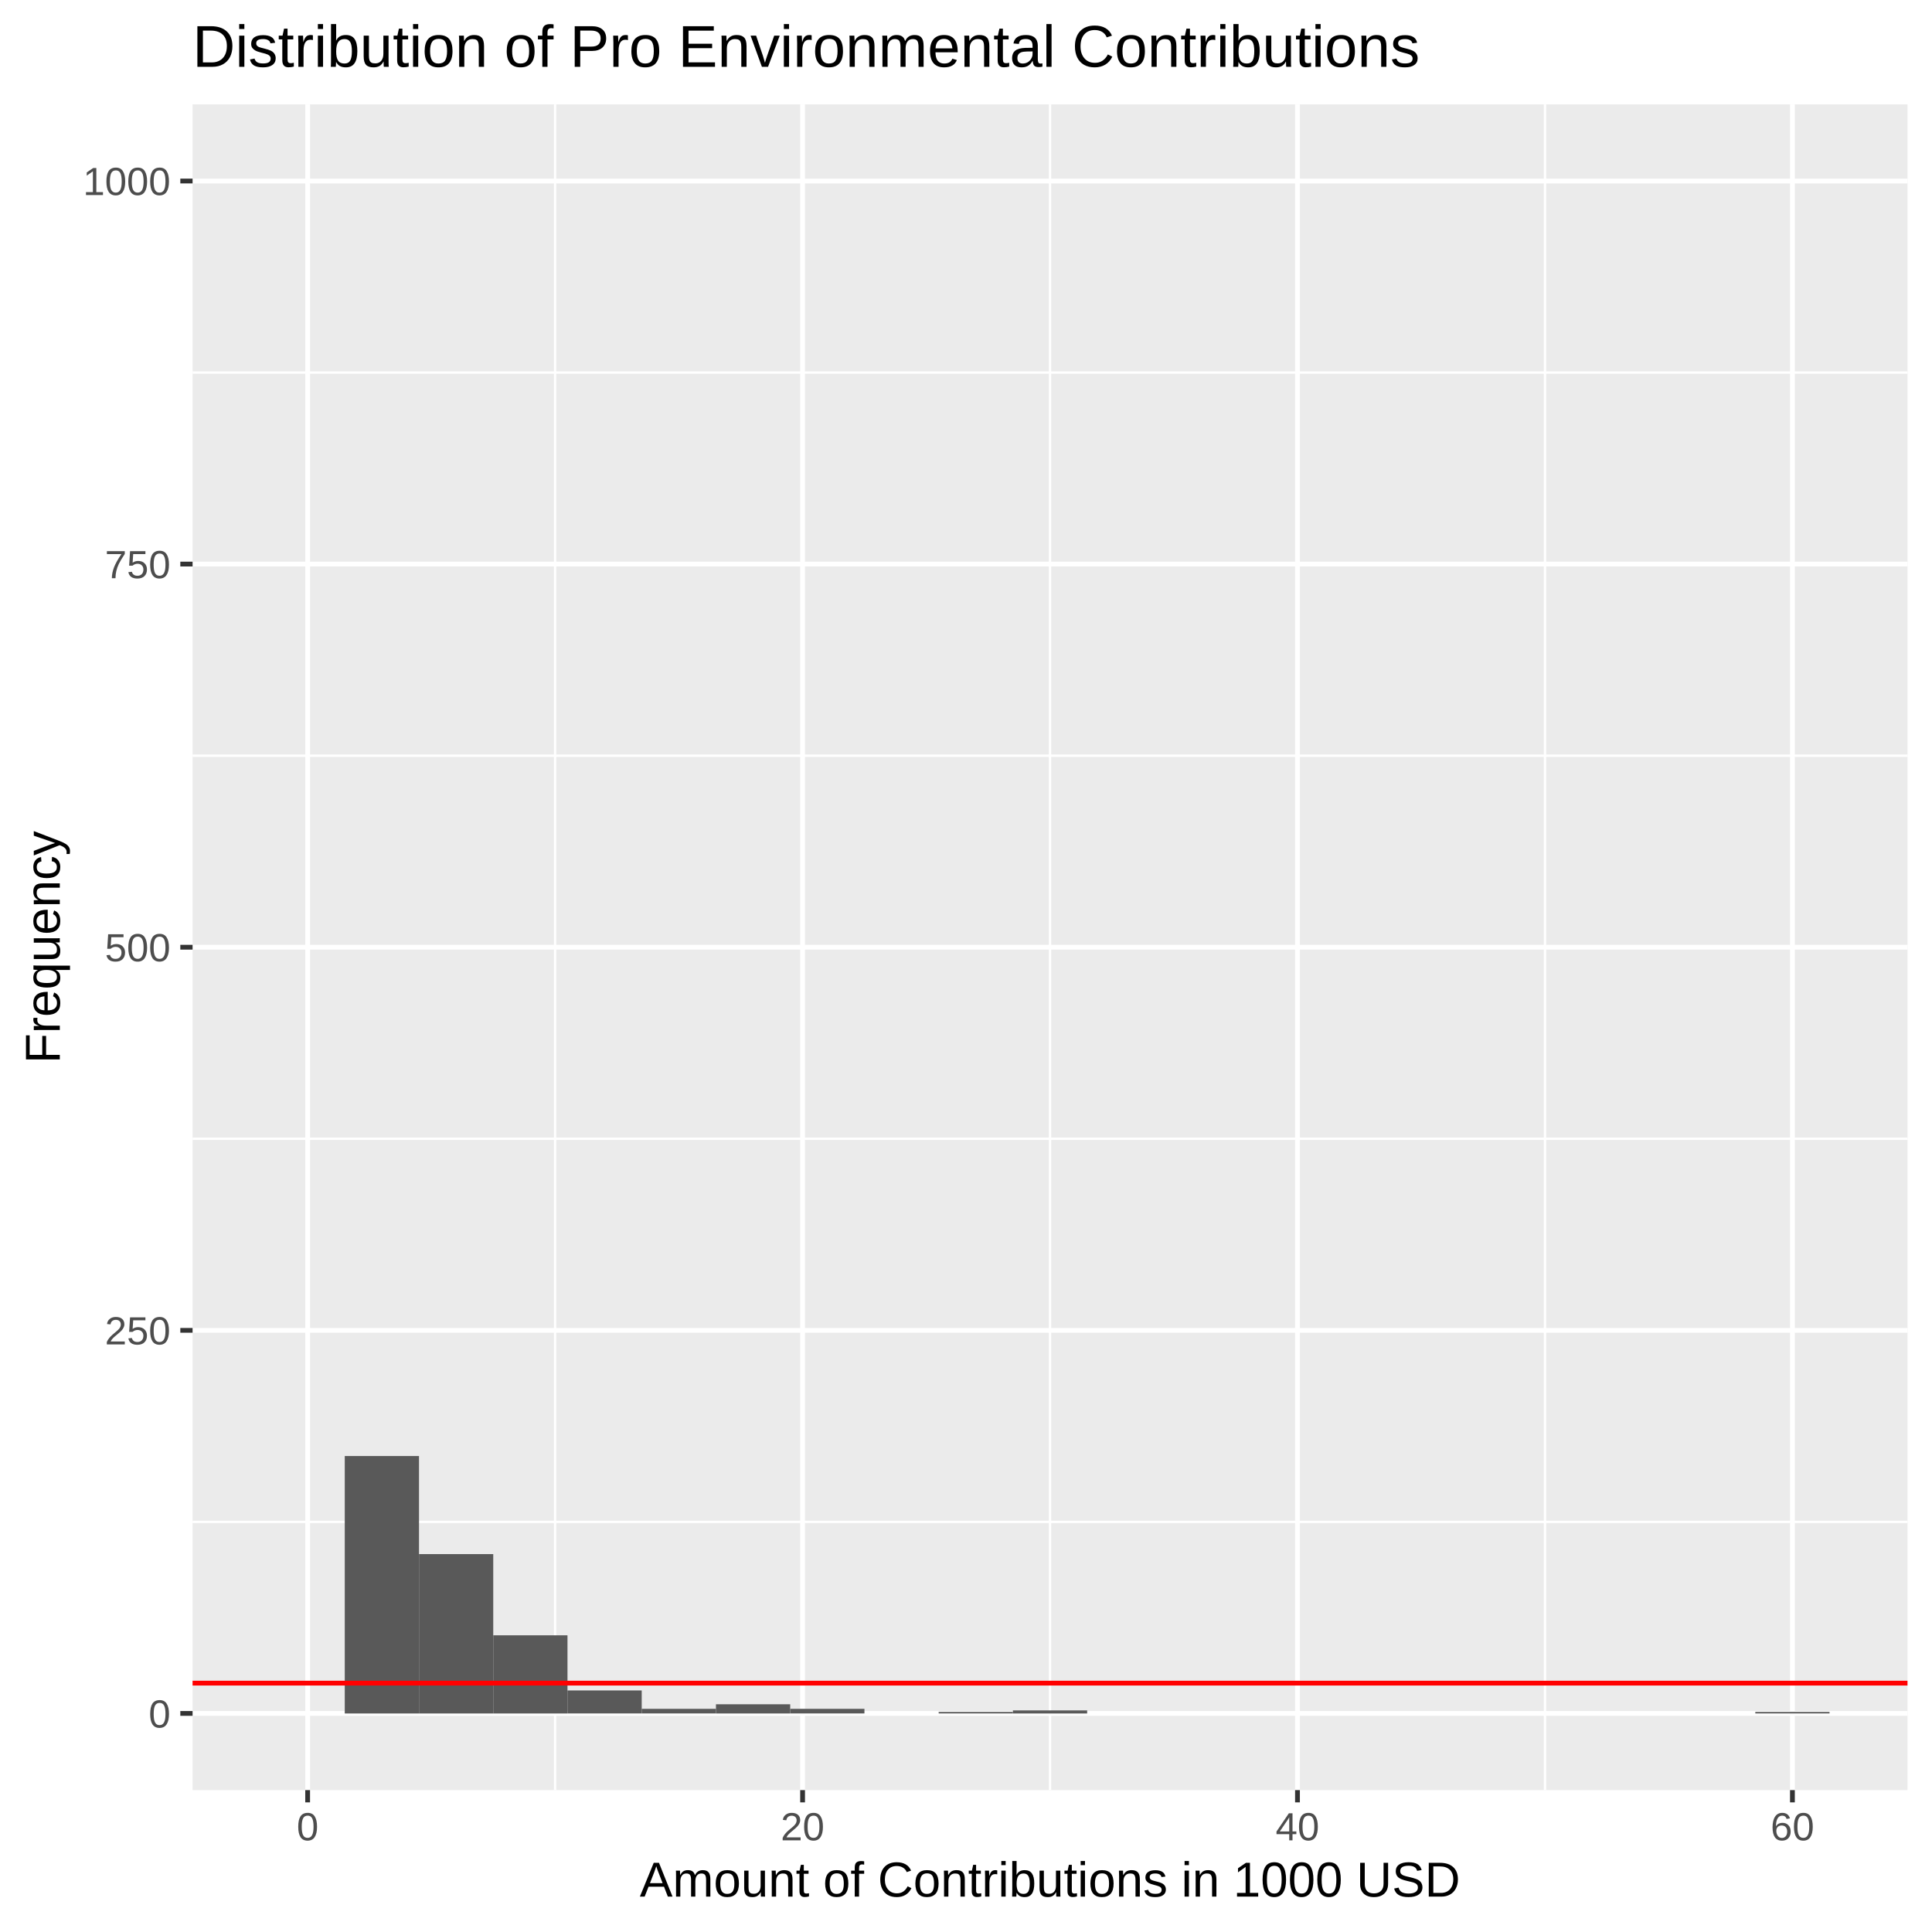
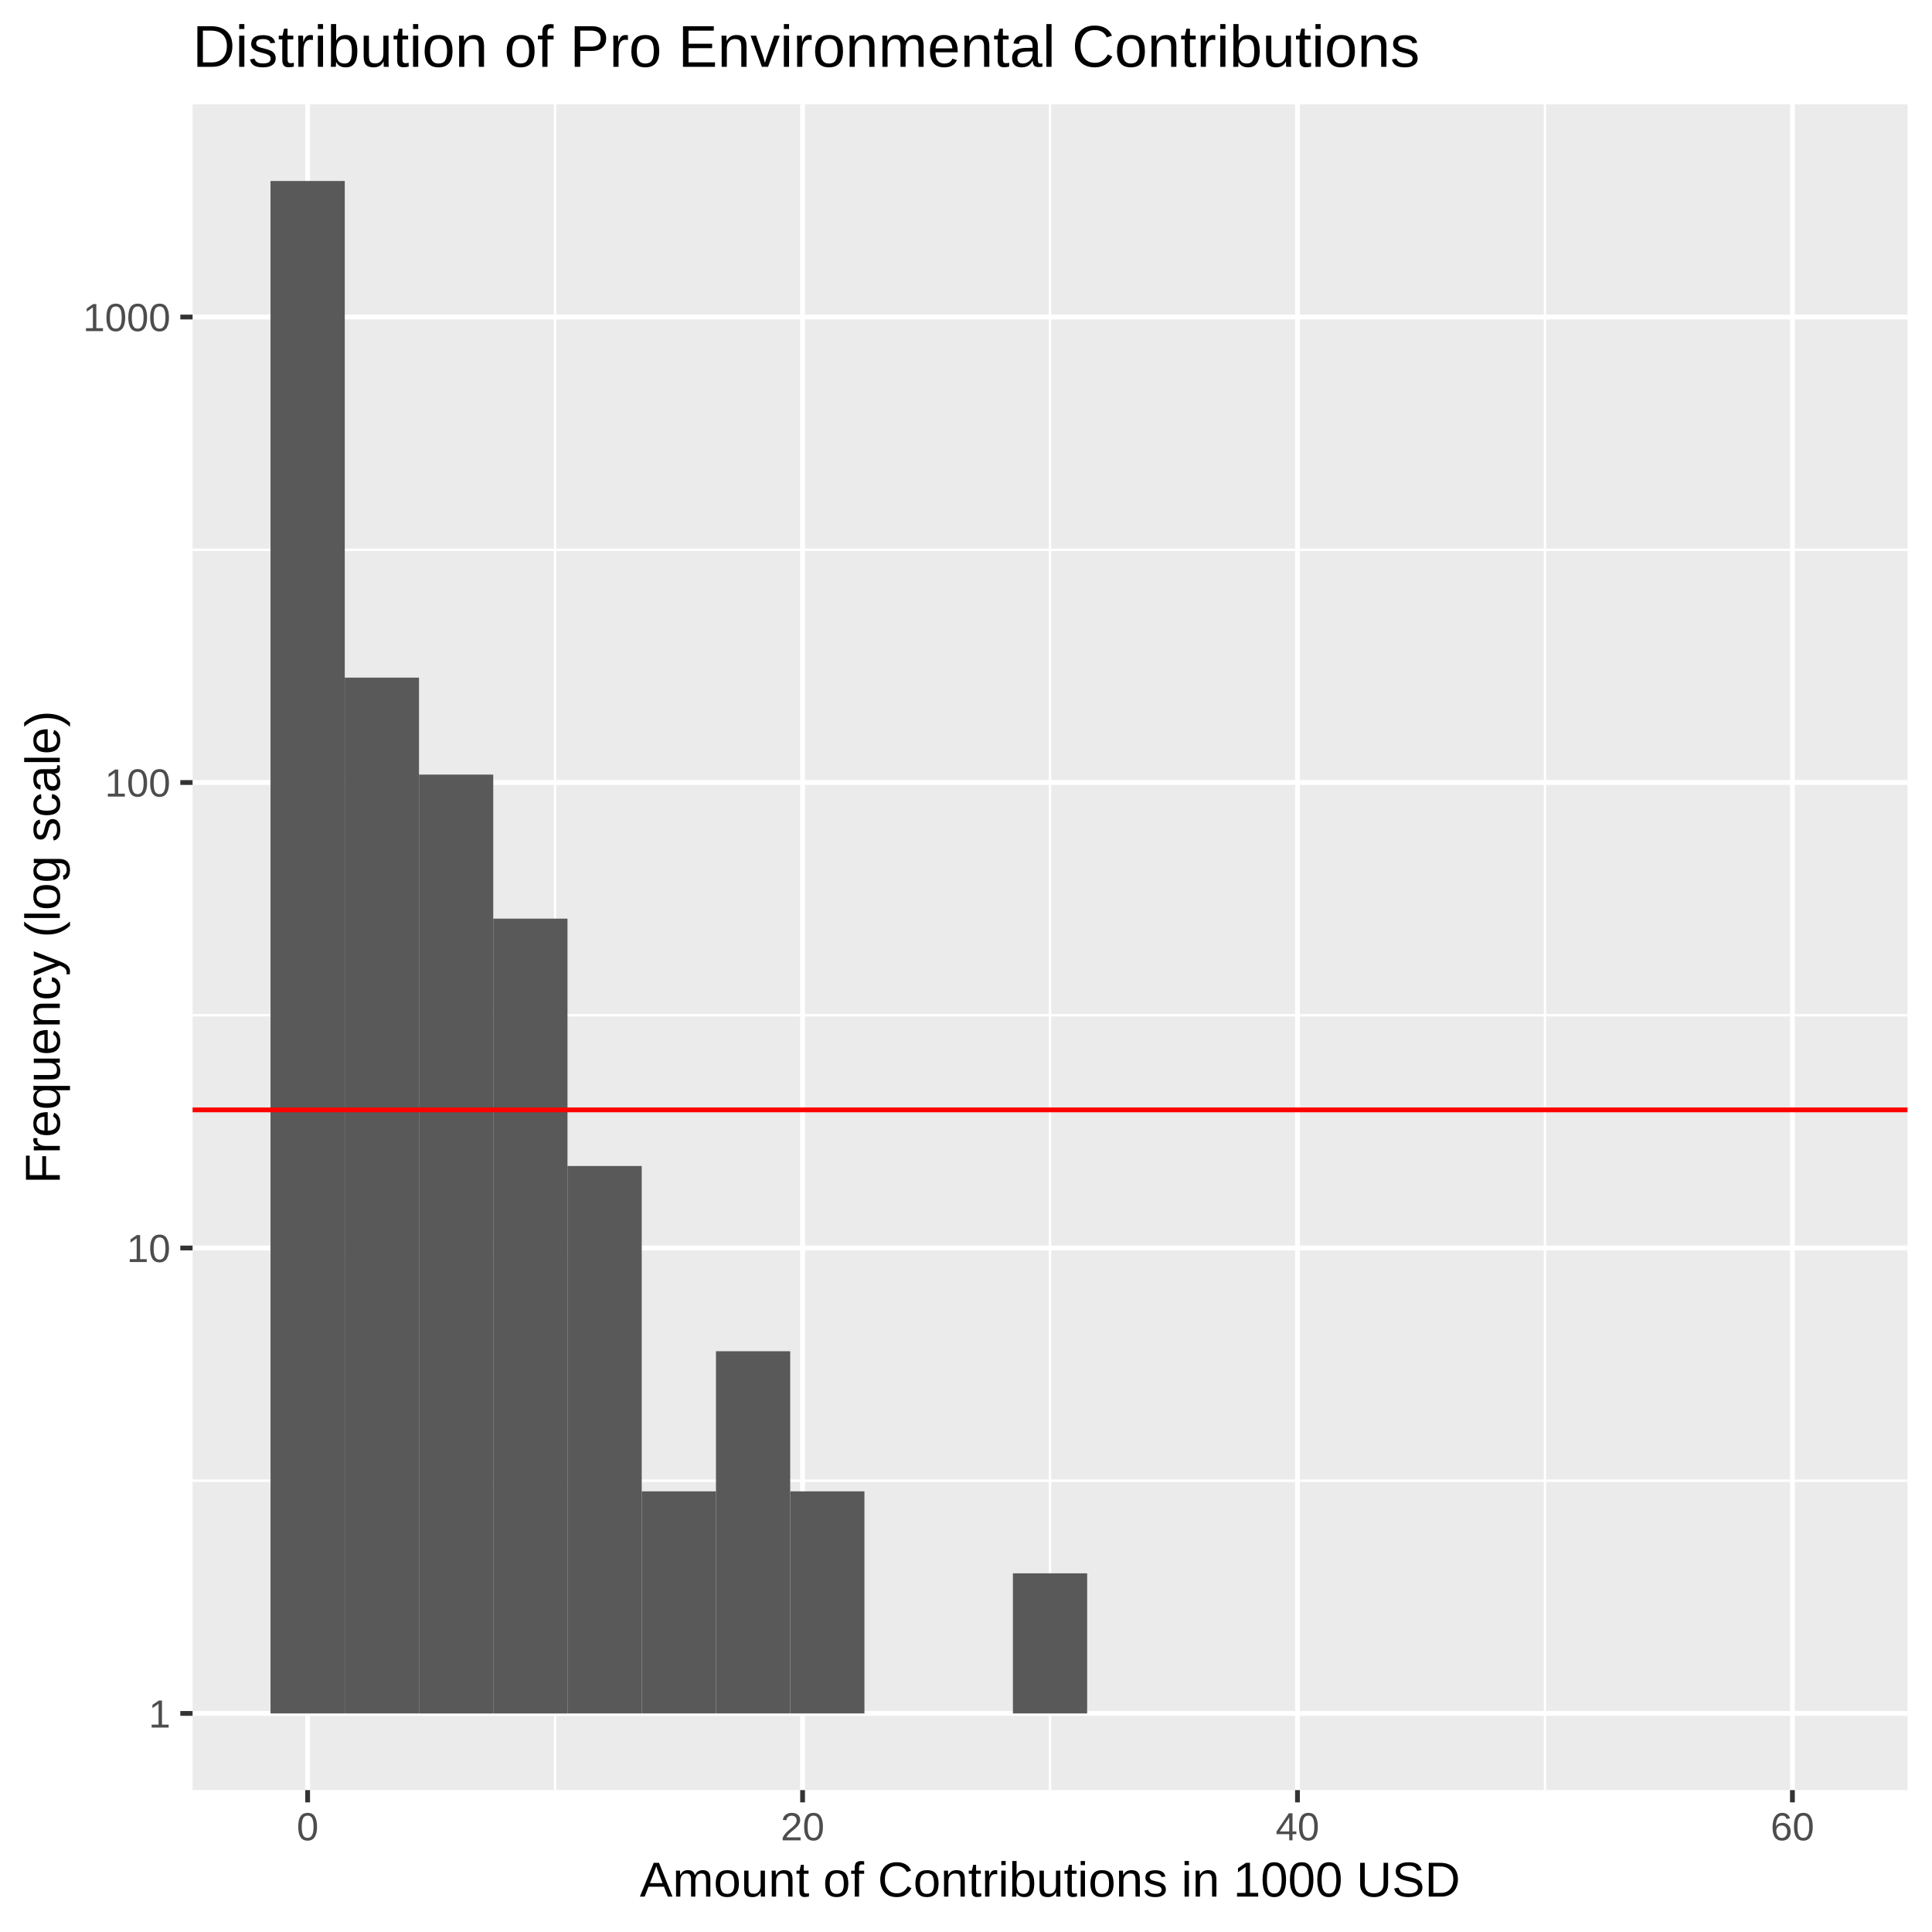
<svg xmlns="http://www.w3.org/2000/svg" class="svglite" width="432.00pt" height="432.00pt" viewBox="0 0 432.00 432.00">
  <defs>
    <style type="text/css">
    .svglite line, .svglite polyline, .svglite polygon, .svglite path, .svglite rect, .svglite circle {
      fill: none;
      stroke: #000000;
      stroke-linecap: round;
      stroke-linejoin: round;
      stroke-miterlimit: 10.00;
    }
    .svglite text {
      white-space: pre;
    }
  </style>
  </defs>
  <rect width="100%" height="100%" style="stroke: none; fill: #FFFFFF;" />
  <defs>
    <clipPath id="cpMC4wMHw0MzIuMDB8MC4wMHw0MzIuMDA=">
      <rect x="0.00" y="0.00" width="432.00" height="432.00" />
    </clipPath>
  </defs>
  <g clip-path="url(#cpMC4wMHw0MzIuMDB8MC4wMHw0MzIuMDA=)">
    <rect x="0" y="0" width="432.00" height="432.00" style="stroke-width: 1.07; stroke: #FFFFFF; fill: #FFFFFF;" />
  </g>
  <defs>
    <clipPath id="cpNDMuMDZ8NDI2LjUyfDIzLjM0fDQwMC4yNw==">
      <rect x="43.06" y="23.34" width="383.46" height="376.93" />
    </clipPath>
  </defs>
  <g clip-path="url(#cpNDMuMDZ8NDI2LjUyfDIzLjM0fDQwMC4yNw==)">
    <rect x="43.06" y="23.34" width="383.46" height="376.93" style="stroke-width: 1.07; stroke: none; fill: #EBEBEB;" />
-     <polyline points="43.06,340.30 426.52,340.30 " style="stroke-width: 0.53; stroke: #FFFFFF; stroke-linecap: butt;" />
-     <polyline points="43.06,254.63 426.52,254.63 " style="stroke-width: 0.53; stroke: #FFFFFF; stroke-linecap: butt;" />
-     <polyline points="43.06,168.97 426.52,168.97 " style="stroke-width: 0.53; stroke: #FFFFFF; stroke-linecap: butt;" />
-     <polyline points="43.06,83.30 426.52,83.30 " style="stroke-width: 0.53; stroke: #FFFFFF; stroke-linecap: butt;" />
+     <polyline points="43.06,331.09 426.52,331.09 " style="stroke-width: 0.53; stroke: #FFFFFF; stroke-linecap: butt;" />
+     <polyline points="43.06,227.01 426.52,227.01 " style="stroke-width: 0.53; stroke: #FFFFFF; stroke-linecap: butt;" />
+     <polyline points="43.06,122.93 426.52,122.93 " style="stroke-width: 0.53; stroke: #FFFFFF; stroke-linecap: butt;" />
    <polyline points="124.12,400.27 124.12,23.34 " style="stroke-width: 0.53; stroke: #FFFFFF; stroke-linecap: butt;" />
    <polyline points="234.79,400.27 234.79,23.34 " style="stroke-width: 0.53; stroke: #FFFFFF; stroke-linecap: butt;" />
    <polyline points="345.46,400.27 345.46,23.34 " style="stroke-width: 0.53; stroke: #FFFFFF; stroke-linecap: butt;" />
    <polyline points="43.06,383.13 426.52,383.13 " style="stroke-width: 1.07; stroke: #FFFFFF; stroke-linecap: butt;" />
-     <polyline points="43.06,297.47 426.52,297.47 " style="stroke-width: 1.07; stroke: #FFFFFF; stroke-linecap: butt;" />
-     <polyline points="43.06,211.80 426.52,211.80 " style="stroke-width: 1.07; stroke: #FFFFFF; stroke-linecap: butt;" />
-     <polyline points="43.06,126.13 426.52,126.13 " style="stroke-width: 1.07; stroke: #FFFFFF; stroke-linecap: butt;" />
-     <polyline points="43.06,40.47 426.52,40.47 " style="stroke-width: 1.07; stroke: #FFFFFF; stroke-linecap: butt;" />
+     <polyline points="43.06,279.05 426.52,279.05 " style="stroke-width: 1.07; stroke: #FFFFFF; stroke-linecap: butt;" />
+     <polyline points="43.06,174.97 426.52,174.97 " style="stroke-width: 1.07; stroke: #FFFFFF; stroke-linecap: butt;" />
+     <polyline points="43.06,70.89 426.52,70.89 " style="stroke-width: 1.07; stroke: #FFFFFF; stroke-linecap: butt;" />
    <polyline points="68.79,400.27 68.79,23.34 " style="stroke-width: 1.07; stroke: #FFFFFF; stroke-linecap: butt;" />
    <polyline points="179.46,400.27 179.46,23.34 " style="stroke-width: 1.07; stroke: #FFFFFF; stroke-linecap: butt;" />
    <polyline points="290.12,400.27 290.12,23.34 " style="stroke-width: 1.07; stroke: #FFFFFF; stroke-linecap: butt;" />
    <polyline points="400.79,400.27 400.79,23.34 " style="stroke-width: 1.07; stroke: #FFFFFF; stroke-linecap: butt;" />
-     <rect x="77.09" y="325.57" width="16.60" height="57.57" style="stroke-width: 1.07; stroke: none; stroke-linecap: butt; stroke-linejoin: miter; fill: #595959;" />
-     <rect x="93.69" y="347.50" width="16.60" height="35.64" style="stroke-width: 1.07; stroke: none; stroke-linecap: butt; stroke-linejoin: miter; fill: #595959;" />
-     <rect x="110.29" y="365.66" width="16.60" height="17.48" style="stroke-width: 1.07; stroke: none; stroke-linecap: butt; stroke-linejoin: miter; fill: #595959;" />
-     <rect x="126.89" y="377.99" width="16.60" height="5.14" style="stroke-width: 1.07; stroke: none; stroke-linecap: butt; stroke-linejoin: miter; fill: #595959;" />
-     <rect x="143.49" y="382.10" width="16.60" height="1.03" style="stroke-width: 1.07; stroke: none; stroke-linecap: butt; stroke-linejoin: miter; fill: #595959;" />
-     <rect x="160.09" y="381.08" width="16.60" height="2.06" style="stroke-width: 1.07; stroke: none; stroke-linecap: butt; stroke-linejoin: miter; fill: #595959;" />
-     <rect x="176.69" y="382.10" width="16.60" height="1.03" style="stroke-width: 1.07; stroke: none; stroke-linecap: butt; stroke-linejoin: miter; fill: #595959;" />
-     <rect x="193.29" y="383.13" width="16.60" height="0.00" style="stroke-width: 1.07; stroke: none; stroke-linecap: butt; stroke-linejoin: miter; fill: #595959;" />
-     <rect x="209.89" y="382.79" width="16.60" height="0.34" style="stroke-width: 1.07; stroke: none; stroke-linecap: butt; stroke-linejoin: miter; fill: #595959;" />
-     <rect x="226.49" y="382.45" width="16.60" height="0.69" style="stroke-width: 1.07; stroke: none; stroke-linecap: butt; stroke-linejoin: miter; fill: #595959;" />
-     <rect x="243.09" y="383.13" width="16.60" height="0.00" style="stroke-width: 1.07; stroke: none; stroke-linecap: butt; stroke-linejoin: miter; fill: #595959;" />
-     <rect x="259.69" y="383.13" width="16.60" height="0.00" style="stroke-width: 1.07; stroke: none; stroke-linecap: butt; stroke-linejoin: miter; fill: #595959;" />
-     <rect x="276.29" y="383.13" width="16.60" height="0.00" style="stroke-width: 1.07; stroke: none; stroke-linecap: butt; stroke-linejoin: miter; fill: #595959;" />
-     <rect x="292.89" y="383.13" width="16.60" height="0.00" style="stroke-width: 1.07; stroke: none; stroke-linecap: butt; stroke-linejoin: miter; fill: #595959;" />
-     <rect x="309.49" y="383.13" width="16.60" height="0.00" style="stroke-width: 1.07; stroke: none; stroke-linecap: butt; stroke-linejoin: miter; fill: #595959;" />
-     <rect x="326.09" y="383.13" width="16.60" height="0.00" style="stroke-width: 1.07; stroke: none; stroke-linecap: butt; stroke-linejoin: miter; fill: #595959;" />
-     <rect x="342.69" y="383.13" width="16.60" height="0.00" style="stroke-width: 1.07; stroke: none; stroke-linecap: butt; stroke-linejoin: miter; fill: #595959;" />
-     <rect x="359.29" y="383.13" width="16.60" height="0.00" style="stroke-width: 1.07; stroke: none; stroke-linecap: butt; stroke-linejoin: miter; fill: #595959;" />
-     <rect x="375.89" y="383.13" width="16.60" height="0.00" style="stroke-width: 1.07; stroke: none; stroke-linecap: butt; stroke-linejoin: miter; fill: #595959;" />
-     <rect x="392.49" y="382.79" width="16.60" height="0.34" style="stroke-width: 1.07; stroke: none; stroke-linecap: butt; stroke-linejoin: miter; fill: #595959;" />
-     <line x1="43.06" y1="376.35" x2="426.52" y2="376.35" style="stroke-width: 1.07; stroke: #FF0000; stroke-linecap: butt;" />
+     <rect x="60.49" y="40.47" width="16.60" height="342.66" style="stroke-width: 1.07; stroke: none; stroke-linecap: butt; stroke-linejoin: miter; fill: #595959;" />
+     <rect x="77.09" y="151.52" width="16.60" height="231.61" style="stroke-width: 1.07; stroke: none; stroke-linecap: butt; stroke-linejoin: miter; fill: #595959;" />
+     <rect x="93.69" y="173.20" width="16.60" height="209.94" style="stroke-width: 1.07; stroke: none; stroke-linecap: butt; stroke-linejoin: miter; fill: #595959;" />
+     <rect x="110.29" y="205.41" width="16.60" height="177.73" style="stroke-width: 1.07; stroke: none; stroke-linecap: butt; stroke-linejoin: miter; fill: #595959;" />
+     <rect x="126.89" y="260.72" width="16.60" height="122.41" style="stroke-width: 1.07; stroke: none; stroke-linecap: butt; stroke-linejoin: miter; fill: #595959;" />
+     <rect x="143.49" y="333.47" width="16.60" height="49.66" style="stroke-width: 1.07; stroke: none; stroke-linecap: butt; stroke-linejoin: miter; fill: #595959;" />
+     <rect x="160.09" y="302.14" width="16.60" height="80.99" style="stroke-width: 1.07; stroke: none; stroke-linecap: butt; stroke-linejoin: miter; fill: #595959;" />
+     <rect x="176.69" y="333.47" width="16.60" height="49.66" style="stroke-width: 1.07; stroke: none; stroke-linecap: butt; stroke-linejoin: miter; fill: #595959;" />
+     <rect x="209.89" y="383.13" width="16.60" height="0.00" style="stroke-width: 1.07; stroke: none; stroke-linecap: butt; stroke-linejoin: miter; fill: #595959;" />
+     <rect x="226.49" y="351.80" width="16.60" height="31.33" style="stroke-width: 1.07; stroke: none; stroke-linecap: butt; stroke-linejoin: miter; fill: #595959;" />
+     <rect x="392.49" y="383.13" width="16.60" height="0.00" style="stroke-width: 1.07; stroke: none; stroke-linecap: butt; stroke-linejoin: miter; fill: #595959;" />
+     <line x1="43.06" y1="248.17" x2="426.52" y2="248.17" style="stroke-width: 1.07; stroke: #FF0000; stroke-linecap: butt;" />
  </g>
  <g clip-path="url(#cpMC4wMHw0MzIuMDB8MC4wMHw0MzIuMDA=)">
-     <text x="38.13" y="386.29" text-anchor="end" style="font-size: 8.80px;fill: #4D4D4D; font-family: &quot;Arial&quot;;" textLength="4.90px" lengthAdjust="spacingAndGlyphs">0</text>
-     <text x="38.13" y="300.62" text-anchor="end" style="font-size: 8.80px;fill: #4D4D4D; font-family: &quot;Arial&quot;;" textLength="14.69px" lengthAdjust="spacingAndGlyphs">250</text>
-     <text x="38.13" y="214.95" text-anchor="end" style="font-size: 8.80px;fill: #4D4D4D; font-family: &quot;Arial&quot;;" textLength="14.69px" lengthAdjust="spacingAndGlyphs">500</text>
-     <text x="38.13" y="129.29" text-anchor="end" style="font-size: 8.80px;fill: #4D4D4D; font-family: &quot;Arial&quot;;" textLength="14.69px" lengthAdjust="spacingAndGlyphs">750</text>
-     <text x="38.13" y="43.62" text-anchor="end" style="font-size: 8.80px;fill: #4D4D4D; font-family: &quot;Arial&quot;;" textLength="19.58px" lengthAdjust="spacingAndGlyphs">1000</text>
+     <text x="38.13" y="386.29" text-anchor="end" style="font-size: 8.80px;fill: #4D4D4D; font-family: &quot;Arial&quot;;" textLength="4.90px" lengthAdjust="spacingAndGlyphs">1</text>
+     <text x="38.13" y="282.20" text-anchor="end" style="font-size: 8.80px;fill: #4D4D4D; font-family: &quot;Arial&quot;;" textLength="9.79px" lengthAdjust="spacingAndGlyphs">10</text>
+     <text x="38.13" y="178.12" text-anchor="end" style="font-size: 8.80px;fill: #4D4D4D; font-family: &quot;Arial&quot;;" textLength="14.69px" lengthAdjust="spacingAndGlyphs">100</text>
+     <text x="38.13" y="74.04" text-anchor="end" style="font-size: 8.80px;fill: #4D4D4D; font-family: &quot;Arial&quot;;" textLength="19.58px" lengthAdjust="spacingAndGlyphs">1000</text>
    <polyline points="40.32,383.13 43.06,383.13 " style="stroke-width: 1.07; stroke: #333333; stroke-linecap: butt;" />
-     <polyline points="40.32,297.47 43.06,297.47 " style="stroke-width: 1.07; stroke: #333333; stroke-linecap: butt;" />
-     <polyline points="40.32,211.80 43.06,211.80 " style="stroke-width: 1.07; stroke: #333333; stroke-linecap: butt;" />
-     <polyline points="40.32,126.13 43.06,126.13 " style="stroke-width: 1.07; stroke: #333333; stroke-linecap: butt;" />
-     <polyline points="40.32,40.47 43.06,40.47 " style="stroke-width: 1.07; stroke: #333333; stroke-linecap: butt;" />
+     <polyline points="40.32,279.05 43.06,279.05 " style="stroke-width: 1.07; stroke: #333333; stroke-linecap: butt;" />
+     <polyline points="40.32,174.97 43.06,174.97 " style="stroke-width: 1.07; stroke: #333333; stroke-linecap: butt;" />
+     <polyline points="40.32,70.89 43.06,70.89 " style="stroke-width: 1.07; stroke: #333333; stroke-linecap: butt;" />
    <polyline points="68.79,403.01 68.79,400.27 " style="stroke-width: 1.07; stroke: #333333; stroke-linecap: butt;" />
    <polyline points="179.46,403.01 179.46,400.27 " style="stroke-width: 1.07; stroke: #333333; stroke-linecap: butt;" />
    <polyline points="290.12,403.01 290.12,400.27 " style="stroke-width: 1.07; stroke: #333333; stroke-linecap: butt;" />
    <polyline points="400.79,403.01 400.79,400.27 " style="stroke-width: 1.07; stroke: #333333; stroke-linecap: butt;" />
    <text x="68.79" y="411.50" text-anchor="middle" style="font-size: 8.80px;fill: #4D4D4D; font-family: &quot;Arial&quot;;" textLength="4.90px" lengthAdjust="spacingAndGlyphs">0</text>
    <text x="179.46" y="411.50" text-anchor="middle" style="font-size: 8.80px;fill: #4D4D4D; font-family: &quot;Arial&quot;;" textLength="9.79px" lengthAdjust="spacingAndGlyphs">20</text>
    <text x="290.12" y="411.50" text-anchor="middle" style="font-size: 8.80px;fill: #4D4D4D; font-family: &quot;Arial&quot;;" textLength="9.79px" lengthAdjust="spacingAndGlyphs">40</text>
    <text x="400.79" y="411.50" text-anchor="middle" style="font-size: 8.80px;fill: #4D4D4D; font-family: &quot;Arial&quot;;" textLength="9.79px" lengthAdjust="spacingAndGlyphs">60</text>
    <text x="234.79" y="424.09" text-anchor="middle" style="font-size: 11.00px; font-family: &quot;Arial&quot;;" textLength="183.43px" lengthAdjust="spacingAndGlyphs">Amount of Contributions in 1000 USD</text>
-     <text transform="translate(13.37,211.80) rotate(-90)" text-anchor="middle" style="font-size: 11.00px; font-family: &quot;Arial&quot;;" textLength="51.98px" lengthAdjust="spacingAndGlyphs">Frequency</text>
+     <text transform="translate(13.37,211.80) rotate(-90)" text-anchor="middle" style="font-size: 11.00px; font-family: &quot;Arial&quot;;" textLength="105.78px" lengthAdjust="spacingAndGlyphs">Frequency (log scale)</text>
    <text x="43.06" y="14.94" style="font-size: 13.20px; font-family: &quot;Arial&quot;;" textLength="274.21px" lengthAdjust="spacingAndGlyphs">Distribution of Pro Environmental Contributions</text>
  </g>
</svg>
